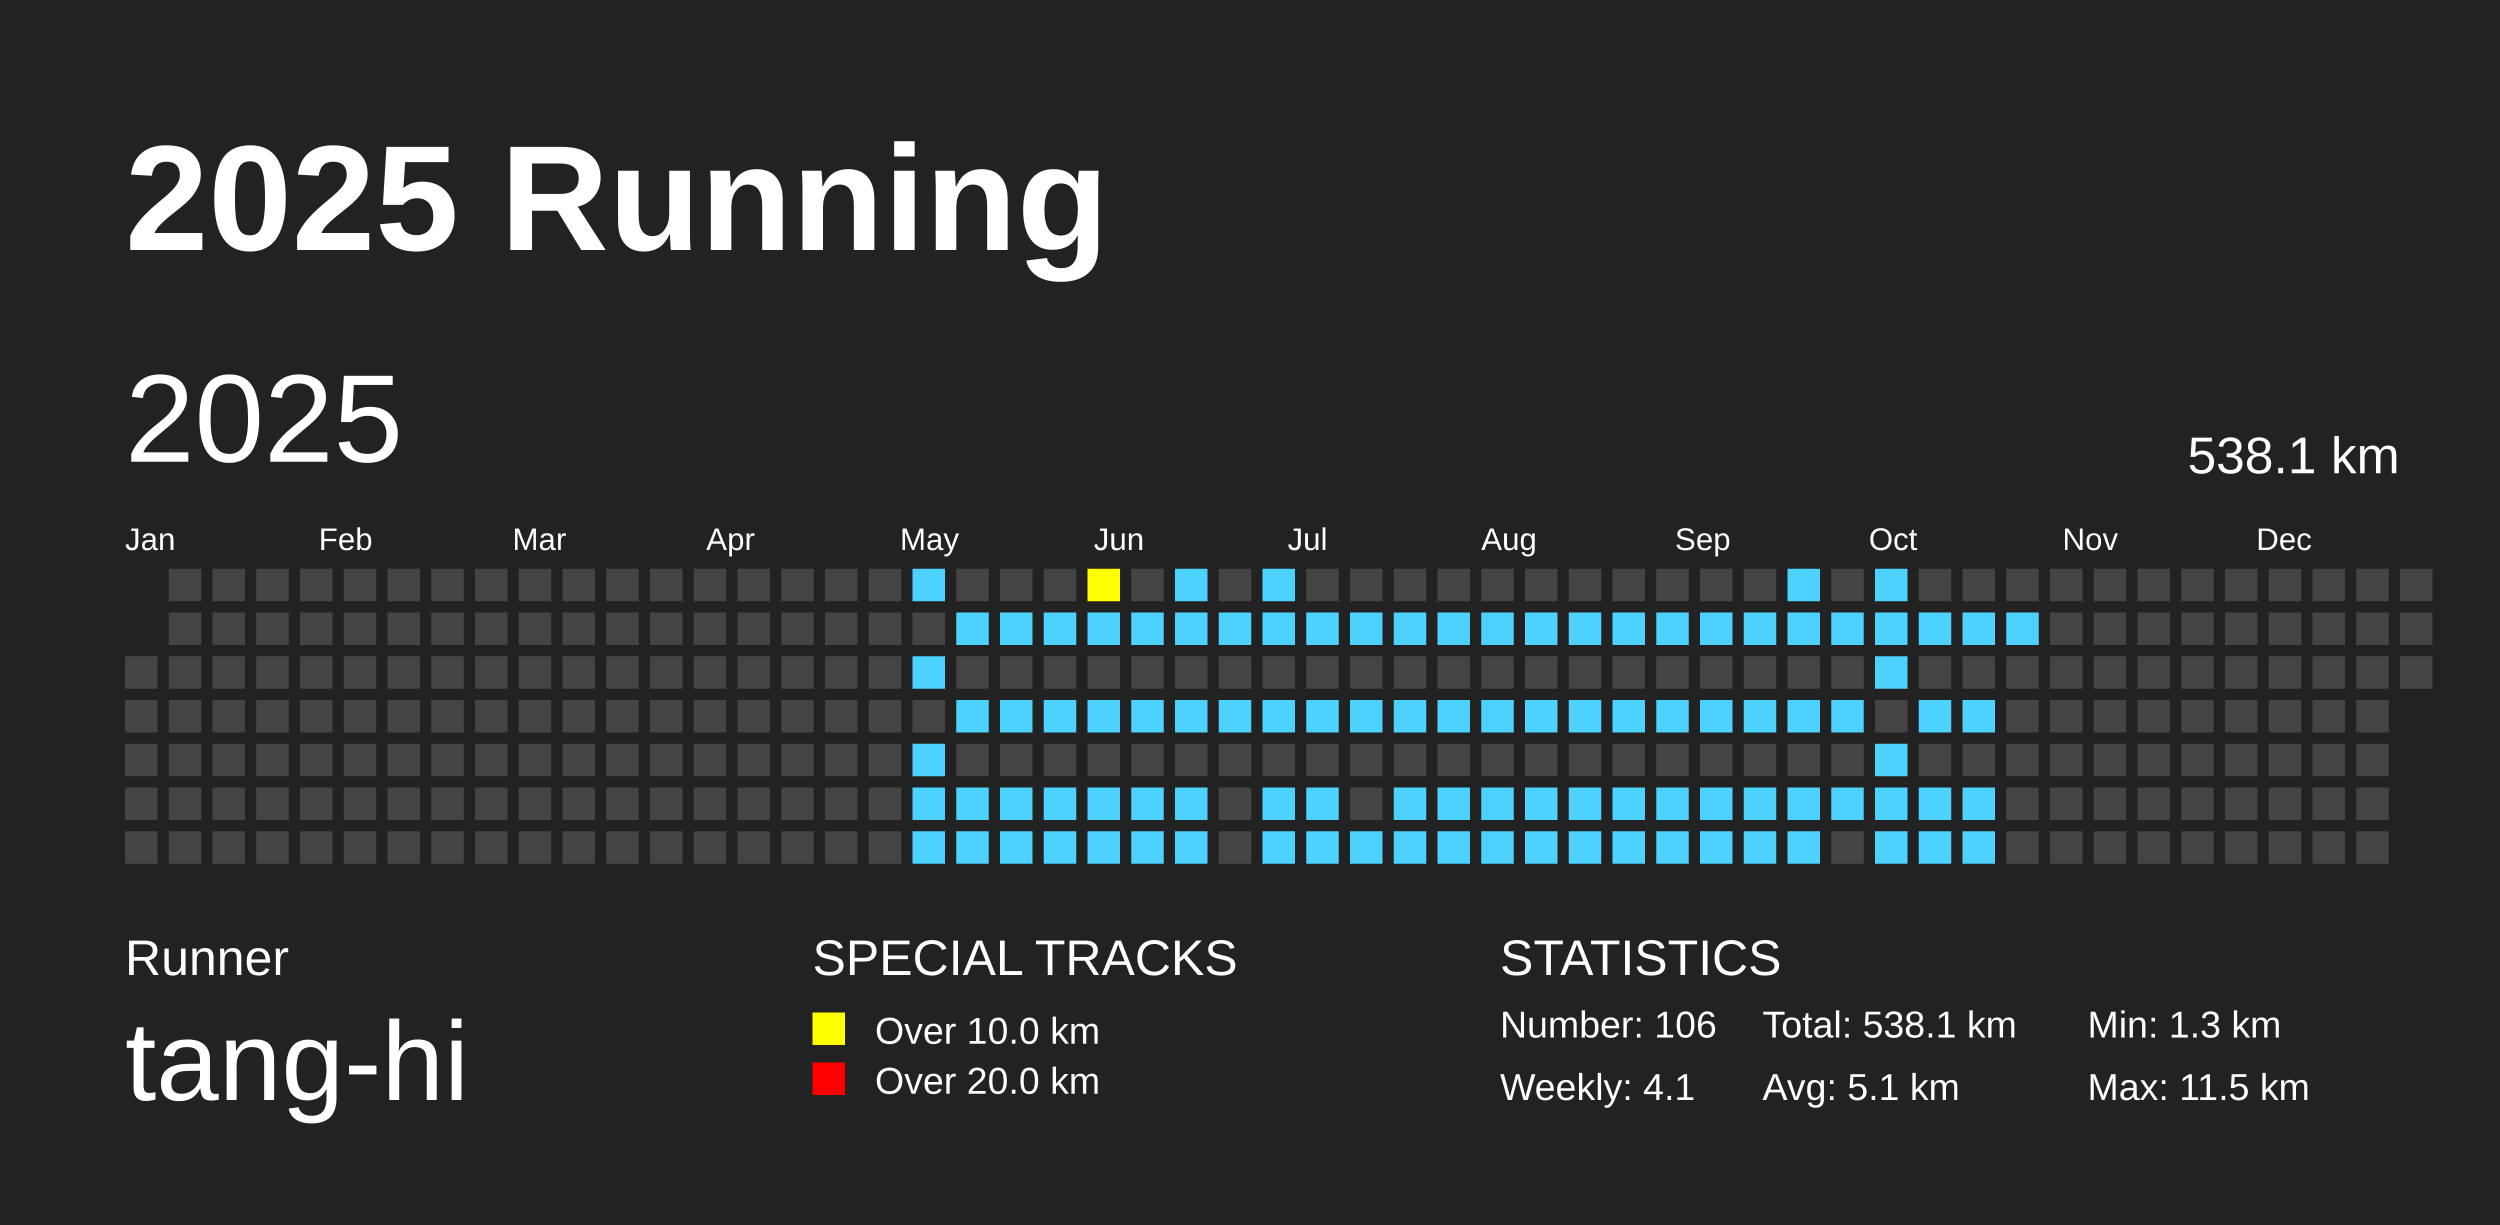
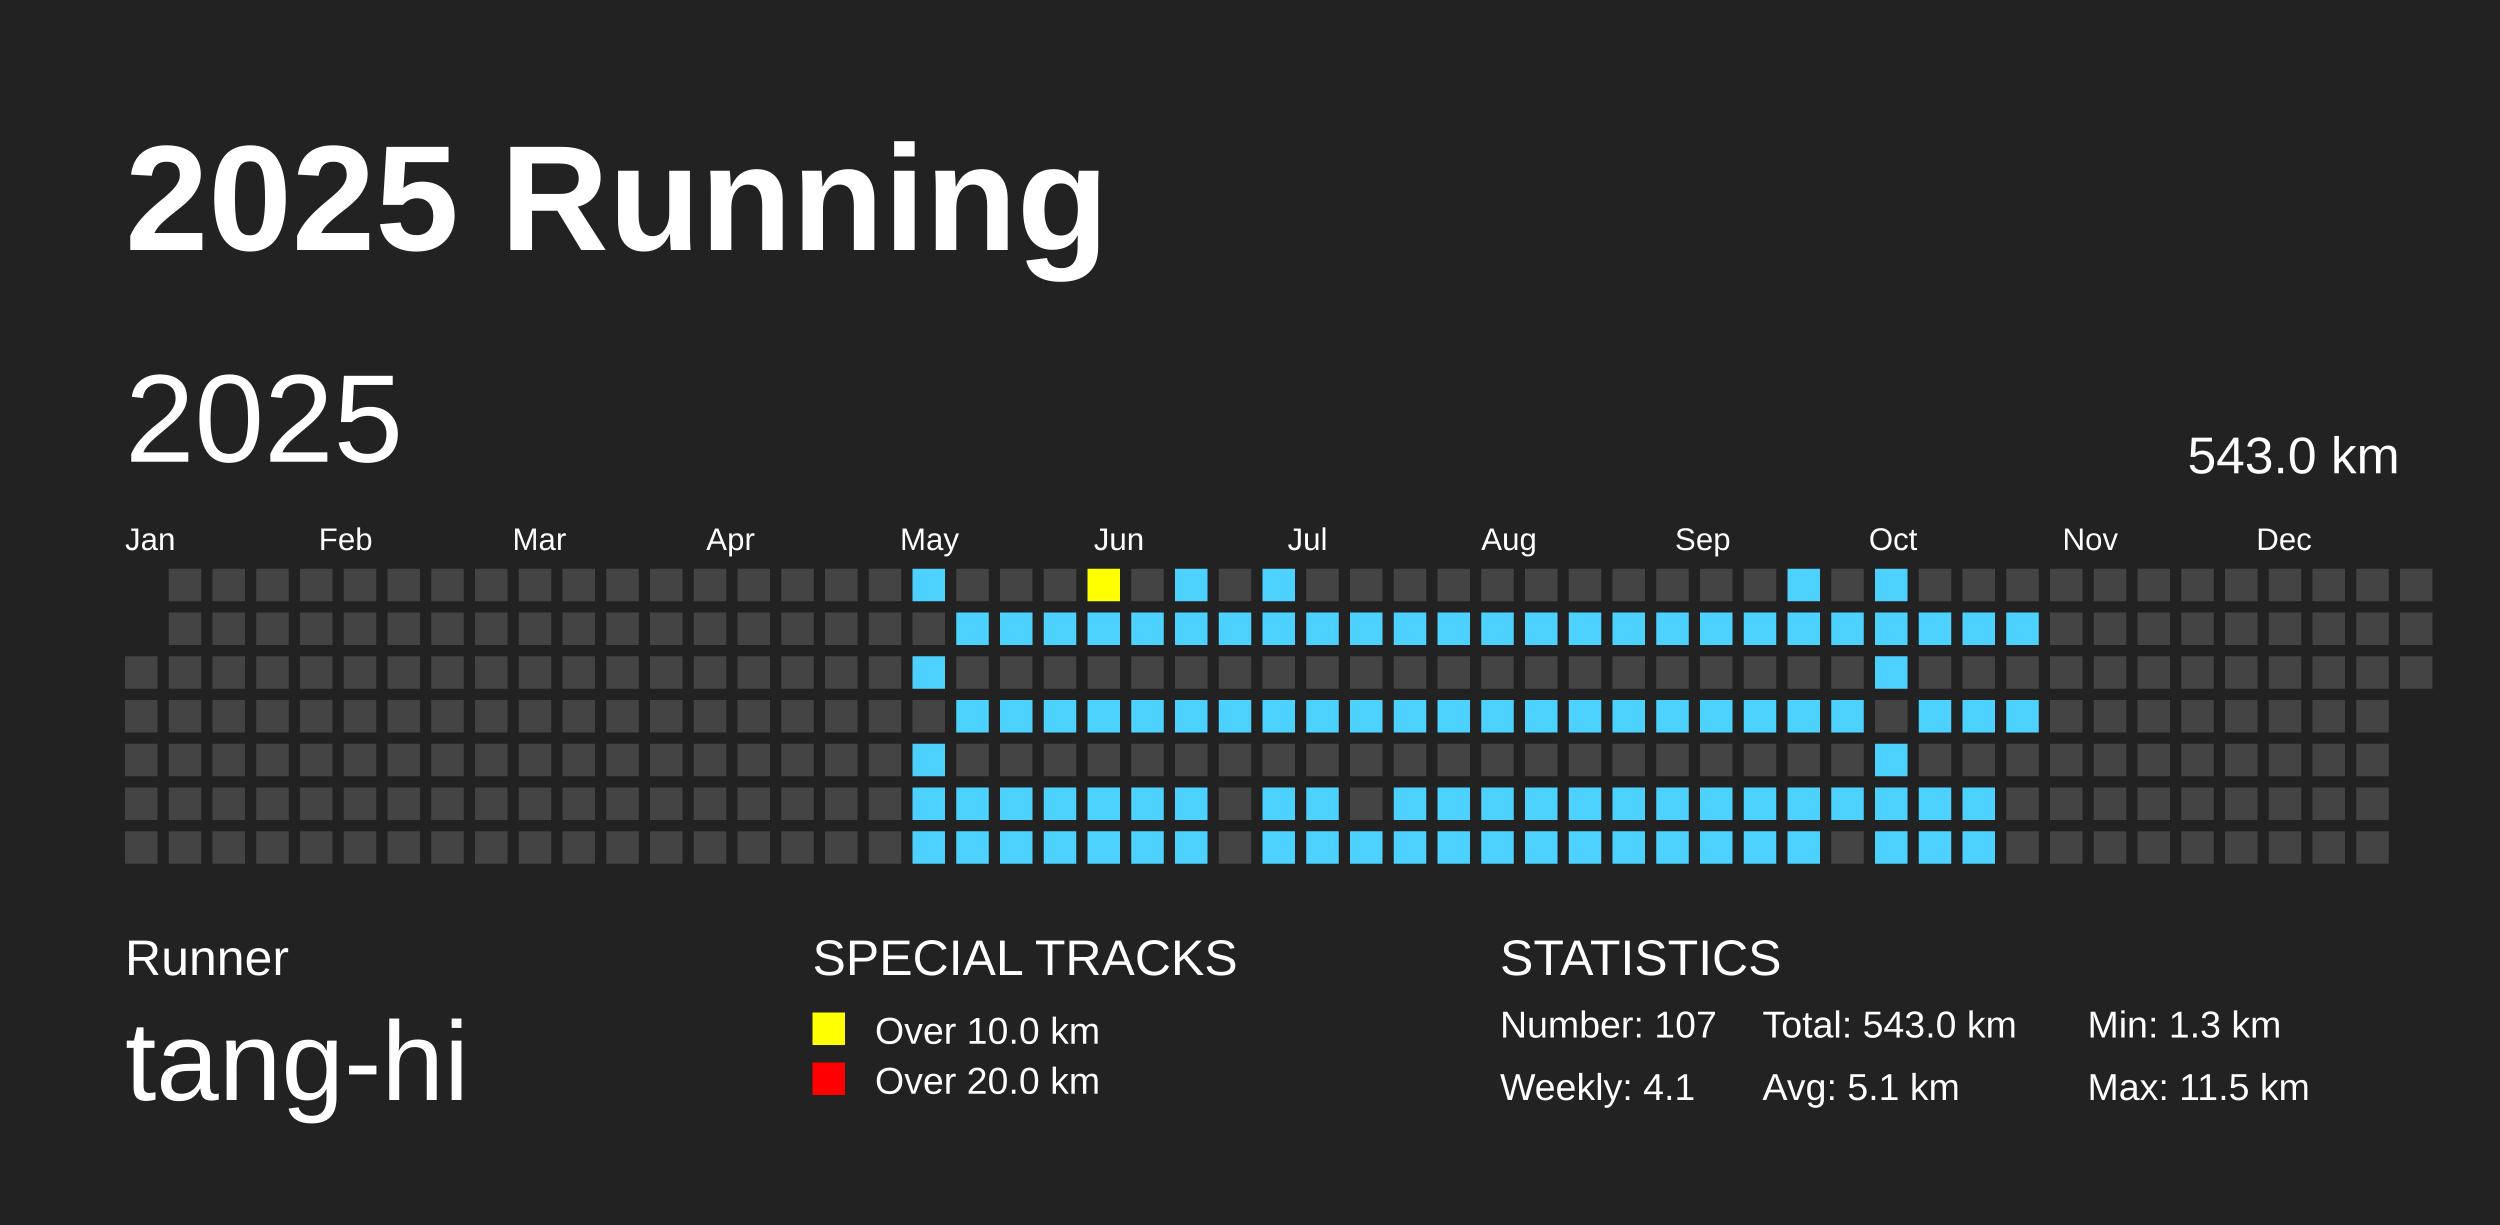
<svg xmlns="http://www.w3.org/2000/svg" baseProfile="full" height="98mm" version="1.1" viewBox="0,0,200,98" width="200mm">
  <defs />
  <rect fill="#222222" height="98" width="200" x="0" y="0" />
  <text fill="#FFFFFF" style="font-size:12px; font-family:Arial; font-weight:bold;" x="10" y="20">2025 Running</text>
  <text fill="#FFFFFF" style="font-size:4px; font-family:Arial" x="10" y="78">Runner</text>
  <text fill="#FFFFFF" style="font-size:9px; font-family:Arial" x="10" y="88">tang-hi</text>
  <text fill="#FFFFFF" style="font-size:4px; font-family:Arial" x="65" y="78">SPECIAL TRACKS</text>
  <rect fill="yellow" height="2.6" width="2.6" x="65" y="81" />
  <text fill="#FFFFFF" style="font-size:3px; font-family:Arial" x="70" y="83.5">Over 10.0 km</text>
  <rect fill="red" height="2.6" width="2.6" x="65" y="85" />
  <text fill="#FFFFFF" style="font-size:3px; font-family:Arial" x="70" y="87.5">Over 20.0 km</text>
  <text fill="#FFFFFF" style="font-size:4px; font-family:Arial" x="120" y="78">STATISTICS</text>
-   <text fill="#FFFFFF" style="font-size:3px; font-family:Arial" x="120" y="83">Number: 106</text>
+   <text fill="#FFFFFF" style="font-size:3px; font-family:Arial" x="120" y="83">Number: 107</text>
  <text fill="#FFFFFF" style="font-size:3px; font-family:Arial" x="120" y="88">Weekly: 4.1</text>
-   <text fill="#FFFFFF" style="font-size:3px; font-family:Arial" x="141" y="83">Total: 538.1 km</text>
+   <text fill="#FFFFFF" style="font-size:3px; font-family:Arial" x="141" y="83">Total: 543.0 km</text>
  <text fill="#FFFFFF" style="font-size:3px; font-family:Arial" x="141" y="88">Avg: 5.1 km</text>
  <text fill="#FFFFFF" style="font-size:3px; font-family:Arial" x="167" y="83">Min: 1.3 km</text>
  <text fill="#FFFFFF" style="font-size:3px; font-family:Arial" x="167" y="88">Max: 11.5 km</text>
  <text dominant-baseline="hanging" fill="#FFFFFF" style="font-size:10.0px; font-family:Arial;" x="10" y="30">2025</text>
-   <text dominant-baseline="hanging" fill="#FFFFFF" style="font-size:4.125px; font-family:Arial;" x="175" y="35">538.1 km</text>
+   <text dominant-baseline="hanging" fill="#FFFFFF" style="font-size:4.125px; font-family:Arial;" x="175" y="35">543.0 km</text>
  <text fill="#FFFFFF" style="font-size:2.5px; font-family:Arial" x="10.0" y="44">Jan</text>
  <text fill="#FFFFFF" style="font-size:2.5px; font-family:Arial" x="25.5" y="44">Feb</text>
  <text fill="#FFFFFF" style="font-size:2.5px; font-family:Arial" x="41.0" y="44">Mar</text>
  <text fill="#FFFFFF" style="font-size:2.5px; font-family:Arial" x="56.5" y="44">Apr</text>
  <text fill="#FFFFFF" style="font-size:2.5px; font-family:Arial" x="72.0" y="44">May</text>
  <text fill="#FFFFFF" style="font-size:2.5px; font-family:Arial" x="87.5" y="44">Jun</text>
  <text fill="#FFFFFF" style="font-size:2.5px; font-family:Arial" x="103.0" y="44">Jul</text>
  <text fill="#FFFFFF" style="font-size:2.5px; font-family:Arial" x="118.5" y="44">Aug</text>
  <text fill="#FFFFFF" style="font-size:2.5px; font-family:Arial" x="134.0" y="44">Sep</text>
  <text fill="#FFFFFF" style="font-size:2.5px; font-family:Arial" x="149.5" y="44">Oct</text>
  <text fill="#FFFFFF" style="font-size:2.5px; font-family:Arial" x="165.0" y="44">Nov</text>
  <text fill="#FFFFFF" style="font-size:2.5px; font-family:Arial" x="180.5" y="44">Dec</text>
  <rect fill="#444444" height="2.6" width="2.6" x="10.0" y="52.5" />
  <rect fill="#444444" height="2.6" width="2.6" x="10.0" y="56.0" />
  <rect fill="#444444" height="2.6" width="2.6" x="10.0" y="59.5" />
  <rect fill="#444444" height="2.6" width="2.6" x="10.0" y="63.0" />
  <rect fill="#444444" height="2.6" width="2.6" x="10.0" y="66.5" />
  <rect fill="#444444" height="2.6" width="2.6" x="13.5" y="45.5" />
  <rect fill="#444444" height="2.6" width="2.6" x="13.5" y="49.0" />
  <rect fill="#444444" height="2.6" width="2.6" x="13.5" y="52.5" />
  <rect fill="#444444" height="2.6" width="2.6" x="13.5" y="56.0" />
  <rect fill="#444444" height="2.6" width="2.6" x="13.5" y="59.5" />
  <rect fill="#444444" height="2.6" width="2.6" x="13.5" y="63.0" />
  <rect fill="#444444" height="2.6" width="2.6" x="13.5" y="66.5" />
  <rect fill="#444444" height="2.6" width="2.6" x="17.0" y="45.5" />
  <rect fill="#444444" height="2.6" width="2.6" x="17.0" y="49.0" />
  <rect fill="#444444" height="2.6" width="2.6" x="17.0" y="52.5" />
  <rect fill="#444444" height="2.6" width="2.6" x="17.0" y="56.0" />
  <rect fill="#444444" height="2.6" width="2.6" x="17.0" y="59.5" />
  <rect fill="#444444" height="2.6" width="2.6" x="17.0" y="63.0" />
  <rect fill="#444444" height="2.6" width="2.6" x="17.0" y="66.5" />
  <rect fill="#444444" height="2.6" width="2.6" x="20.5" y="45.5" />
  <rect fill="#444444" height="2.6" width="2.6" x="20.5" y="49.0" />
  <rect fill="#444444" height="2.6" width="2.6" x="20.5" y="52.5" />
  <rect fill="#444444" height="2.6" width="2.6" x="20.5" y="56.0" />
  <rect fill="#444444" height="2.6" width="2.6" x="20.5" y="59.5" />
  <rect fill="#444444" height="2.6" width="2.6" x="20.5" y="63.0" />
  <rect fill="#444444" height="2.6" width="2.6" x="20.5" y="66.5" />
  <rect fill="#444444" height="2.6" width="2.6" x="24.0" y="45.5" />
  <rect fill="#444444" height="2.6" width="2.6" x="24.0" y="49.0" />
  <rect fill="#444444" height="2.6" width="2.6" x="24.0" y="52.5" />
  <rect fill="#444444" height="2.6" width="2.6" x="24.0" y="56.0" />
  <rect fill="#444444" height="2.6" width="2.6" x="24.0" y="59.5" />
  <rect fill="#444444" height="2.6" width="2.6" x="24.0" y="63.0" />
  <rect fill="#444444" height="2.6" width="2.6" x="24.0" y="66.5" />
  <rect fill="#444444" height="2.6" width="2.6" x="27.5" y="45.5" />
  <rect fill="#444444" height="2.6" width="2.6" x="27.5" y="49.0" />
  <rect fill="#444444" height="2.6" width="2.6" x="27.5" y="52.5" />
  <rect fill="#444444" height="2.6" width="2.6" x="27.5" y="56.0" />
  <rect fill="#444444" height="2.6" width="2.6" x="27.5" y="59.5" />
  <rect fill="#444444" height="2.6" width="2.6" x="27.5" y="63.0" />
  <rect fill="#444444" height="2.6" width="2.6" x="27.5" y="66.5" />
  <rect fill="#444444" height="2.6" width="2.6" x="31.0" y="45.5" />
  <rect fill="#444444" height="2.6" width="2.6" x="31.0" y="49.0" />
  <rect fill="#444444" height="2.6" width="2.6" x="31.0" y="52.5" />
  <rect fill="#444444" height="2.6" width="2.6" x="31.0" y="56.0" />
  <rect fill="#444444" height="2.6" width="2.6" x="31.0" y="59.5" />
  <rect fill="#444444" height="2.6" width="2.6" x="31.0" y="63.0" />
  <rect fill="#444444" height="2.6" width="2.6" x="31.0" y="66.5" />
  <rect fill="#444444" height="2.6" width="2.6" x="34.5" y="45.5" />
  <rect fill="#444444" height="2.6" width="2.6" x="34.5" y="49.0" />
  <rect fill="#444444" height="2.6" width="2.6" x="34.5" y="52.5" />
  <rect fill="#444444" height="2.6" width="2.6" x="34.5" y="56.0" />
  <rect fill="#444444" height="2.6" width="2.6" x="34.5" y="59.5" />
  <rect fill="#444444" height="2.6" width="2.6" x="34.5" y="63.0" />
  <rect fill="#444444" height="2.6" width="2.6" x="34.5" y="66.5" />
  <rect fill="#444444" height="2.6" width="2.6" x="38.0" y="45.5" />
  <rect fill="#444444" height="2.6" width="2.6" x="38.0" y="49.0" />
  <rect fill="#444444" height="2.6" width="2.6" x="38.0" y="52.5" />
  <rect fill="#444444" height="2.6" width="2.6" x="38.0" y="56.0" />
  <rect fill="#444444" height="2.6" width="2.6" x="38.0" y="59.5" />
  <rect fill="#444444" height="2.6" width="2.6" x="38.0" y="63.0" />
  <rect fill="#444444" height="2.6" width="2.6" x="38.0" y="66.5" />
  <rect fill="#444444" height="2.6" width="2.6" x="41.5" y="45.5" />
  <rect fill="#444444" height="2.6" width="2.6" x="41.5" y="49.0" />
  <rect fill="#444444" height="2.6" width="2.6" x="41.5" y="52.5" />
  <rect fill="#444444" height="2.6" width="2.6" x="41.5" y="56.0" />
  <rect fill="#444444" height="2.6" width="2.6" x="41.5" y="59.5" />
  <rect fill="#444444" height="2.6" width="2.6" x="41.5" y="63.0" />
  <rect fill="#444444" height="2.6" width="2.6" x="41.5" y="66.5" />
  <rect fill="#444444" height="2.6" width="2.6" x="45.0" y="45.5" />
  <rect fill="#444444" height="2.6" width="2.6" x="45.0" y="49.0" />
  <rect fill="#444444" height="2.6" width="2.6" x="45.0" y="52.5" />
  <rect fill="#444444" height="2.6" width="2.6" x="45.0" y="56.0" />
  <rect fill="#444444" height="2.6" width="2.6" x="45.0" y="59.5" />
  <rect fill="#444444" height="2.6" width="2.6" x="45.0" y="63.0" />
  <rect fill="#444444" height="2.6" width="2.6" x="45.0" y="66.5" />
  <rect fill="#444444" height="2.6" width="2.6" x="48.5" y="45.5" />
  <rect fill="#444444" height="2.6" width="2.6" x="48.5" y="49.0" />
  <rect fill="#444444" height="2.6" width="2.6" x="48.5" y="52.5" />
  <rect fill="#444444" height="2.6" width="2.6" x="48.5" y="56.0" />
  <rect fill="#444444" height="2.6" width="2.6" x="48.5" y="59.5" />
  <rect fill="#444444" height="2.6" width="2.6" x="48.5" y="63.0" />
  <rect fill="#444444" height="2.6" width="2.6" x="48.5" y="66.5" />
  <rect fill="#444444" height="2.6" width="2.6" x="52.0" y="45.5" />
  <rect fill="#444444" height="2.6" width="2.6" x="52.0" y="49.0" />
  <rect fill="#444444" height="2.6" width="2.6" x="52.0" y="52.5" />
  <rect fill="#444444" height="2.6" width="2.6" x="52.0" y="56.0" />
  <rect fill="#444444" height="2.6" width="2.6" x="52.0" y="59.5" />
  <rect fill="#444444" height="2.6" width="2.6" x="52.0" y="63.0" />
  <rect fill="#444444" height="2.6" width="2.6" x="52.0" y="66.5" />
  <rect fill="#444444" height="2.6" width="2.6" x="55.5" y="45.5" />
  <rect fill="#444444" height="2.6" width="2.6" x="55.5" y="49.0" />
  <rect fill="#444444" height="2.6" width="2.6" x="55.5" y="52.5" />
  <rect fill="#444444" height="2.6" width="2.6" x="55.5" y="56.0" />
  <rect fill="#444444" height="2.6" width="2.6" x="55.5" y="59.5" />
  <rect fill="#444444" height="2.6" width="2.6" x="55.5" y="63.0" />
  <rect fill="#444444" height="2.6" width="2.6" x="55.5" y="66.5" />
  <rect fill="#444444" height="2.6" width="2.6" x="59.0" y="45.5" />
  <rect fill="#444444" height="2.6" width="2.6" x="59.0" y="49.0" />
  <rect fill="#444444" height="2.6" width="2.6" x="59.0" y="52.5" />
  <rect fill="#444444" height="2.6" width="2.6" x="59.0" y="56.0" />
  <rect fill="#444444" height="2.6" width="2.6" x="59.0" y="59.5" />
  <rect fill="#444444" height="2.6" width="2.6" x="59.0" y="63.0" />
  <rect fill="#444444" height="2.6" width="2.6" x="59.0" y="66.5" />
  <rect fill="#444444" height="2.6" width="2.6" x="62.5" y="45.5" />
  <rect fill="#444444" height="2.6" width="2.6" x="62.5" y="49.0" />
  <rect fill="#444444" height="2.6" width="2.6" x="62.5" y="52.5" />
  <rect fill="#444444" height="2.6" width="2.6" x="62.5" y="56.0" />
  <rect fill="#444444" height="2.6" width="2.6" x="62.5" y="59.5" />
  <rect fill="#444444" height="2.6" width="2.6" x="62.5" y="63.0" />
  <rect fill="#444444" height="2.6" width="2.6" x="62.5" y="66.5" />
  <rect fill="#444444" height="2.6" width="2.6" x="66.0" y="45.5" />
  <rect fill="#444444" height="2.6" width="2.6" x="66.0" y="49.0" />
  <rect fill="#444444" height="2.6" width="2.6" x="66.0" y="52.5" />
  <rect fill="#444444" height="2.6" width="2.6" x="66.0" y="56.0" />
  <rect fill="#444444" height="2.6" width="2.6" x="66.0" y="59.5" />
  <rect fill="#444444" height="2.6" width="2.6" x="66.0" y="63.0" />
  <rect fill="#444444" height="2.6" width="2.6" x="66.0" y="66.5" />
  <rect fill="#444444" height="2.6" width="2.6" x="69.5" y="45.5" />
  <rect fill="#444444" height="2.6" width="2.6" x="69.5" y="49.0" />
  <rect fill="#444444" height="2.6" width="2.6" x="69.5" y="52.5" />
  <rect fill="#444444" height="2.6" width="2.6" x="69.5" y="56.0" />
  <rect fill="#444444" height="2.6" width="2.6" x="69.5" y="59.5" />
  <rect fill="#444444" height="2.6" width="2.6" x="69.5" y="63.0" />
  <rect fill="#444444" height="2.6" width="2.6" x="69.5" y="66.5" />
  <rect fill="#4DD2FF" height="2.6" width="2.6" x="73.0" y="45.5" />
  <rect fill="#444444" height="2.6" width="2.6" x="73.0" y="49.0" />
  <rect fill="#4DD2FF" height="2.6" width="2.6" x="73.0" y="52.5" />
  <rect fill="#444444" height="2.6" width="2.6" x="73.0" y="56.0" />
  <rect fill="#4DD2FF" height="2.6" width="2.6" x="73.0" y="59.5" />
  <rect fill="#4DD2FF" height="2.6" width="2.6" x="73.0" y="63.0" />
  <rect fill="#4DD2FF" height="2.6" width="2.6" x="73.0" y="66.5" />
  <rect fill="#444444" height="2.6" width="2.6" x="76.5" y="45.5" />
  <rect fill="#4DD2FF" height="2.6" width="2.6" x="76.5" y="49.0" />
  <rect fill="#444444" height="2.6" width="2.6" x="76.5" y="52.5" />
  <rect fill="#4DD2FF" height="2.6" width="2.6" x="76.5" y="56.0" />
  <rect fill="#444444" height="2.6" width="2.6" x="76.5" y="59.5" />
  <rect fill="#4DD2FF" height="2.6" width="2.6" x="76.5" y="63.0" />
  <rect fill="#4DD2FF" height="2.6" width="2.6" x="76.5" y="66.5" />
  <rect fill="#444444" height="2.6" width="2.6" x="80.0" y="45.5" />
  <rect fill="#4DD2FF" height="2.6" width="2.6" x="80.0" y="49.0" />
  <rect fill="#444444" height="2.6" width="2.6" x="80.0" y="52.5" />
  <rect fill="#4DD2FF" height="2.6" width="2.6" x="80.0" y="56.0" />
  <rect fill="#444444" height="2.6" width="2.6" x="80.0" y="59.5" />
  <rect fill="#4DD2FF" height="2.6" width="2.6" x="80.0" y="63.0" />
  <rect fill="#4DD2FF" height="2.6" width="2.6" x="80.0" y="66.5" />
  <rect fill="#444444" height="2.6" width="2.6" x="83.5" y="45.5" />
  <rect fill="#4DD2FF" height="2.6" width="2.6" x="83.5" y="49.0" />
  <rect fill="#444444" height="2.6" width="2.6" x="83.5" y="52.5" />
  <rect fill="#4DD2FF" height="2.6" width="2.6" x="83.5" y="56.0" />
  <rect fill="#444444" height="2.6" width="2.6" x="83.5" y="59.5" />
  <rect fill="#4DD2FF" height="2.6" width="2.6" x="83.5" y="63.0" />
  <rect fill="#4DD2FF" height="2.6" width="2.6" x="83.5" y="66.5" />
  <rect fill="yellow" height="2.6" width="2.6" x="87.0" y="45.5" />
  <rect fill="#4DD2FF" height="2.6" width="2.6" x="87.0" y="49.0" />
  <rect fill="#444444" height="2.6" width="2.6" x="87.0" y="52.5" />
  <rect fill="#4DD2FF" height="2.6" width="2.6" x="87.0" y="56.0" />
  <rect fill="#444444" height="2.6" width="2.6" x="87.0" y="59.5" />
  <rect fill="#4DD2FF" height="2.6" width="2.6" x="87.0" y="63.0" />
  <rect fill="#4DD2FF" height="2.6" width="2.6" x="87.0" y="66.5" />
  <rect fill="#444444" height="2.6" width="2.6" x="90.5" y="45.5" />
  <rect fill="#4DD2FF" height="2.6" width="2.6" x="90.5" y="49.0" />
  <rect fill="#444444" height="2.6" width="2.6" x="90.5" y="52.5" />
  <rect fill="#4DD2FF" height="2.6" width="2.6" x="90.5" y="56.0" />
  <rect fill="#444444" height="2.6" width="2.6" x="90.5" y="59.5" />
  <rect fill="#4DD2FF" height="2.6" width="2.6" x="90.5" y="63.0" />
  <rect fill="#4DD2FF" height="2.6" width="2.6" x="90.5" y="66.5" />
  <rect fill="#4DD2FF" height="2.6" width="2.6" x="94.0" y="45.5" />
  <rect fill="#4DD2FF" height="2.6" width="2.6" x="94.0" y="49.0" />
  <rect fill="#444444" height="2.6" width="2.6" x="94.0" y="52.5" />
  <rect fill="#4DD2FF" height="2.6" width="2.6" x="94.0" y="56.0" />
  <rect fill="#444444" height="2.6" width="2.6" x="94.0" y="59.5" />
  <rect fill="#4DD2FF" height="2.6" width="2.6" x="94.0" y="63.0" />
  <rect fill="#4DD2FF" height="2.6" width="2.6" x="94.0" y="66.5" />
  <rect fill="#444444" height="2.6" width="2.6" x="97.5" y="45.5" />
  <rect fill="#4DD2FF" height="2.6" width="2.6" x="97.5" y="49.0" />
  <rect fill="#444444" height="2.6" width="2.6" x="97.5" y="52.5" />
  <rect fill="#4DD2FF" height="2.6" width="2.6" x="97.5" y="56.0" />
  <rect fill="#444444" height="2.6" width="2.6" x="97.5" y="59.5" />
  <rect fill="#444444" height="2.6" width="2.6" x="97.5" y="63.0" />
  <rect fill="#444444" height="2.6" width="2.6" x="97.5" y="66.5" />
  <rect fill="#4DD2FF" height="2.6" width="2.6" x="101.0" y="45.5" />
  <rect fill="#4DD2FF" height="2.6" width="2.6" x="101.0" y="49.0" />
  <rect fill="#444444" height="2.6" width="2.6" x="101.0" y="52.5" />
  <rect fill="#4DD2FF" height="2.6" width="2.6" x="101.0" y="56.0" />
  <rect fill="#444444" height="2.6" width="2.6" x="101.0" y="59.5" />
  <rect fill="#4DD2FF" height="2.6" width="2.6" x="101.0" y="63.0" />
  <rect fill="#4DD2FF" height="2.6" width="2.6" x="101.0" y="66.5" />
  <rect fill="#444444" height="2.6" width="2.6" x="104.5" y="45.5" />
  <rect fill="#4DD2FF" height="2.6" width="2.6" x="104.5" y="49.0" />
  <rect fill="#444444" height="2.6" width="2.6" x="104.5" y="52.5" />
  <rect fill="#4DD2FF" height="2.6" width="2.6" x="104.5" y="56.0" />
  <rect fill="#444444" height="2.6" width="2.6" x="104.5" y="59.5" />
  <rect fill="#4DD2FF" height="2.6" width="2.6" x="104.5" y="63.0" />
  <rect fill="#4DD2FF" height="2.6" width="2.6" x="104.5" y="66.5" />
  <rect fill="#444444" height="2.6" width="2.6" x="108.0" y="45.5" />
  <rect fill="#4DD2FF" height="2.6" width="2.6" x="108.0" y="49.0" />
  <rect fill="#444444" height="2.6" width="2.6" x="108.0" y="52.5" />
  <rect fill="#4DD2FF" height="2.6" width="2.6" x="108.0" y="56.0" />
  <rect fill="#444444" height="2.6" width="2.6" x="108.0" y="59.5" />
  <rect fill="#444444" height="2.6" width="2.6" x="108.0" y="63.0" />
  <rect fill="#4DD2FF" height="2.6" width="2.6" x="108.0" y="66.5" />
  <rect fill="#444444" height="2.6" width="2.6" x="111.5" y="45.5" />
  <rect fill="#4DD2FF" height="2.6" width="2.6" x="111.5" y="49.0" />
  <rect fill="#444444" height="2.6" width="2.6" x="111.5" y="52.5" />
  <rect fill="#4DD2FF" height="2.6" width="2.6" x="111.5" y="56.0" />
  <rect fill="#444444" height="2.6" width="2.6" x="111.5" y="59.5" />
  <rect fill="#4DD2FF" height="2.6" width="2.6" x="111.5" y="63.0" />
  <rect fill="#4DD2FF" height="2.6" width="2.6" x="111.5" y="66.5" />
  <rect fill="#444444" height="2.6" width="2.6" x="115.0" y="45.5" />
  <rect fill="#4DD2FF" height="2.6" width="2.6" x="115.0" y="49.0" />
  <rect fill="#444444" height="2.6" width="2.6" x="115.0" y="52.5" />
  <rect fill="#4DD2FF" height="2.6" width="2.6" x="115.0" y="56.0" />
  <rect fill="#444444" height="2.6" width="2.6" x="115.0" y="59.5" />
  <rect fill="#4DD2FF" height="2.6" width="2.6" x="115.0" y="63.0" />
  <rect fill="#4DD2FF" height="2.6" width="2.6" x="115.0" y="66.5" />
  <rect fill="#444444" height="2.6" width="2.6" x="118.5" y="45.5" />
  <rect fill="#4DD2FF" height="2.6" width="2.6" x="118.5" y="49.0" />
  <rect fill="#444444" height="2.6" width="2.6" x="118.5" y="52.5" />
  <rect fill="#4DD2FF" height="2.6" width="2.6" x="118.5" y="56.0" />
  <rect fill="#444444" height="2.6" width="2.6" x="118.5" y="59.5" />
  <rect fill="#4DD2FF" height="2.6" width="2.6" x="118.5" y="63.0" />
  <rect fill="#4DD2FF" height="2.6" width="2.6" x="118.5" y="66.5" />
  <rect fill="#444444" height="2.6" width="2.6" x="122.0" y="45.5" />
  <rect fill="#4DD2FF" height="2.6" width="2.6" x="122.0" y="49.0" />
  <rect fill="#444444" height="2.6" width="2.6" x="122.0" y="52.5" />
  <rect fill="#4DD2FF" height="2.6" width="2.6" x="122.0" y="56.0" />
  <rect fill="#444444" height="2.6" width="2.6" x="122.0" y="59.5" />
  <rect fill="#4DD2FF" height="2.6" width="2.6" x="122.0" y="63.0" />
  <rect fill="#4DD2FF" height="2.6" width="2.6" x="122.0" y="66.5" />
  <rect fill="#444444" height="2.6" width="2.6" x="125.5" y="45.5" />
  <rect fill="#4DD2FF" height="2.6" width="2.6" x="125.5" y="49.0" />
  <rect fill="#444444" height="2.6" width="2.6" x="125.5" y="52.5" />
  <rect fill="#4DD2FF" height="2.6" width="2.6" x="125.5" y="56.0" />
  <rect fill="#444444" height="2.6" width="2.6" x="125.5" y="59.5" />
  <rect fill="#4DD2FF" height="2.6" width="2.6" x="125.5" y="63.0" />
  <rect fill="#4DD2FF" height="2.6" width="2.6" x="125.5" y="66.5" />
  <rect fill="#444444" height="2.6" width="2.6" x="129.0" y="45.5" />
  <rect fill="#4DD2FF" height="2.6" width="2.6" x="129.0" y="49.0" />
  <rect fill="#444444" height="2.6" width="2.6" x="129.0" y="52.5" />
  <rect fill="#4DD2FF" height="2.6" width="2.6" x="129.0" y="56.0" />
  <rect fill="#444444" height="2.6" width="2.6" x="129.0" y="59.5" />
  <rect fill="#4DD2FF" height="2.6" width="2.6" x="129.0" y="63.0" />
  <rect fill="#4DD2FF" height="2.6" width="2.6" x="129.0" y="66.5" />
  <rect fill="#444444" height="2.6" width="2.6" x="132.5" y="45.5" />
  <rect fill="#4DD2FF" height="2.6" width="2.6" x="132.5" y="49.0" />
  <rect fill="#444444" height="2.6" width="2.6" x="132.5" y="52.5" />
  <rect fill="#4DD2FF" height="2.6" width="2.6" x="132.5" y="56.0" />
  <rect fill="#444444" height="2.6" width="2.6" x="132.5" y="59.5" />
  <rect fill="#4DD2FF" height="2.6" width="2.6" x="132.5" y="63.0" />
  <rect fill="#4DD2FF" height="2.6" width="2.6" x="132.5" y="66.5" />
  <rect fill="#444444" height="2.6" width="2.6" x="136.0" y="45.5" />
  <rect fill="#4DD2FF" height="2.6" width="2.6" x="136.0" y="49.0" />
  <rect fill="#444444" height="2.6" width="2.6" x="136.0" y="52.5" />
  <rect fill="#4DD2FF" height="2.6" width="2.6" x="136.0" y="56.0" />
  <rect fill="#444444" height="2.6" width="2.6" x="136.0" y="59.5" />
  <rect fill="#4DD2FF" height="2.6" width="2.6" x="136.0" y="63.0" />
  <rect fill="#4DD2FF" height="2.6" width="2.6" x="136.0" y="66.5" />
  <rect fill="#444444" height="2.6" width="2.6" x="139.5" y="45.5" />
  <rect fill="#4DD2FF" height="2.6" width="2.6" x="139.5" y="49.0" />
  <rect fill="#444444" height="2.6" width="2.6" x="139.5" y="52.5" />
  <rect fill="#4DD2FF" height="2.6" width="2.6" x="139.5" y="56.0" />
  <rect fill="#444444" height="2.6" width="2.6" x="139.5" y="59.5" />
  <rect fill="#4DD2FF" height="2.6" width="2.6" x="139.5" y="63.0" />
  <rect fill="#4DD2FF" height="2.6" width="2.6" x="139.5" y="66.5" />
  <rect fill="#4DD2FF" height="2.6" width="2.6" x="143.0" y="45.5" />
  <rect fill="#4DD2FF" height="2.6" width="2.6" x="143.0" y="49.0" />
  <rect fill="#444444" height="2.6" width="2.6" x="143.0" y="52.5" />
  <rect fill="#4DD2FF" height="2.6" width="2.6" x="143.0" y="56.0" />
  <rect fill="#444444" height="2.6" width="2.6" x="143.0" y="59.5" />
  <rect fill="#4DD2FF" height="2.6" width="2.6" x="143.0" y="63.0" />
  <rect fill="#4DD2FF" height="2.6" width="2.6" x="143.0" y="66.5" />
  <rect fill="#444444" height="2.6" width="2.6" x="146.5" y="45.5" />
  <rect fill="#4DD2FF" height="2.6" width="2.6" x="146.5" y="49.0" />
  <rect fill="#444444" height="2.6" width="2.6" x="146.5" y="52.5" />
  <rect fill="#4DD2FF" height="2.6" width="2.6" x="146.5" y="56.0" />
  <rect fill="#444444" height="2.6" width="2.6" x="146.5" y="59.5" />
  <rect fill="#4DD2FF" height="2.6" width="2.6" x="146.5" y="63.0" />
  <rect fill="#444444" height="2.6" width="2.6" x="146.5" y="66.5" />
  <rect fill="#4DD2FF" height="2.6" width="2.6" x="150.0" y="45.5" />
  <rect fill="#4DD2FF" height="2.6" width="2.6" x="150.0" y="49.0" />
  <rect fill="#4DD2FF" height="2.6" width="2.6" x="150.0" y="52.5" />
  <rect fill="#444444" height="2.6" width="2.6" x="150.0" y="56.0" />
  <rect fill="#4DD2FF" height="2.6" width="2.6" x="150.0" y="59.5" />
  <rect fill="#4DD2FF" height="2.6" width="2.6" x="150.0" y="63.0" />
  <rect fill="#4DD2FF" height="2.6" width="2.6" x="150.0" y="66.5" />
  <rect fill="#444444" height="2.6" width="2.6" x="153.5" y="45.5" />
  <rect fill="#4DD2FF" height="2.6" width="2.6" x="153.5" y="49.0" />
  <rect fill="#444444" height="2.6" width="2.6" x="153.5" y="52.5" />
  <rect fill="#4DD2FF" height="2.6" width="2.6" x="153.5" y="56.0" />
  <rect fill="#444444" height="2.6" width="2.6" x="153.5" y="59.5" />
  <rect fill="#4DD2FF" height="2.6" width="2.6" x="153.5" y="63.0" />
  <rect fill="#4DD2FF" height="2.6" width="2.6" x="153.5" y="66.5" />
  <rect fill="#444444" height="2.6" width="2.6" x="157.0" y="45.5" />
  <rect fill="#4DD2FF" height="2.6" width="2.6" x="157.0" y="49.0" />
  <rect fill="#444444" height="2.6" width="2.6" x="157.0" y="52.5" />
  <rect fill="#4DD2FF" height="2.6" width="2.6" x="157.0" y="56.0" />
  <rect fill="#444444" height="2.6" width="2.6" x="157.0" y="59.5" />
  <rect fill="#4DD2FF" height="2.6" width="2.6" x="157.0" y="63.0" />
  <rect fill="#4DD2FF" height="2.6" width="2.6" x="157.0" y="66.5" />
  <rect fill="#444444" height="2.6" width="2.6" x="160.5" y="45.5" />
  <rect fill="#4DD2FF" height="2.6" width="2.6" x="160.5" y="49.0" />
  <rect fill="#444444" height="2.6" width="2.6" x="160.5" y="52.5" />
-   <rect fill="#444444" height="2.6" width="2.6" x="160.5" y="56.0" />
+   <rect fill="#4DD2FF" height="2.6" width="2.6" x="160.5" y="56.0" />
  <rect fill="#444444" height="2.6" width="2.6" x="160.5" y="59.5" />
  <rect fill="#444444" height="2.6" width="2.6" x="160.5" y="63.0" />
  <rect fill="#444444" height="2.6" width="2.6" x="160.5" y="66.5" />
  <rect fill="#444444" height="2.6" width="2.6" x="164.0" y="45.5" />
  <rect fill="#444444" height="2.6" width="2.6" x="164.0" y="49.0" />
  <rect fill="#444444" height="2.6" width="2.6" x="164.0" y="52.5" />
  <rect fill="#444444" height="2.6" width="2.6" x="164.0" y="56.0" />
  <rect fill="#444444" height="2.6" width="2.6" x="164.0" y="59.5" />
  <rect fill="#444444" height="2.6" width="2.6" x="164.0" y="63.0" />
  <rect fill="#444444" height="2.6" width="2.6" x="164.0" y="66.5" />
  <rect fill="#444444" height="2.6" width="2.6" x="167.5" y="45.5" />
  <rect fill="#444444" height="2.6" width="2.6" x="167.5" y="49.0" />
  <rect fill="#444444" height="2.6" width="2.6" x="167.5" y="52.5" />
  <rect fill="#444444" height="2.6" width="2.6" x="167.5" y="56.0" />
  <rect fill="#444444" height="2.6" width="2.6" x="167.5" y="59.5" />
  <rect fill="#444444" height="2.6" width="2.6" x="167.5" y="63.0" />
  <rect fill="#444444" height="2.6" width="2.6" x="167.5" y="66.5" />
  <rect fill="#444444" height="2.6" width="2.6" x="171.0" y="45.5" />
  <rect fill="#444444" height="2.6" width="2.6" x="171.0" y="49.0" />
  <rect fill="#444444" height="2.6" width="2.6" x="171.0" y="52.5" />
  <rect fill="#444444" height="2.6" width="2.6" x="171.0" y="56.0" />
  <rect fill="#444444" height="2.6" width="2.6" x="171.0" y="59.5" />
  <rect fill="#444444" height="2.6" width="2.6" x="171.0" y="63.0" />
  <rect fill="#444444" height="2.6" width="2.6" x="171.0" y="66.5" />
  <rect fill="#444444" height="2.6" width="2.6" x="174.5" y="45.5" />
  <rect fill="#444444" height="2.6" width="2.6" x="174.5" y="49.0" />
  <rect fill="#444444" height="2.6" width="2.6" x="174.5" y="52.5" />
  <rect fill="#444444" height="2.6" width="2.6" x="174.5" y="56.0" />
  <rect fill="#444444" height="2.6" width="2.6" x="174.5" y="59.5" />
  <rect fill="#444444" height="2.6" width="2.6" x="174.5" y="63.0" />
  <rect fill="#444444" height="2.6" width="2.6" x="174.5" y="66.5" />
  <rect fill="#444444" height="2.6" width="2.6" x="178.0" y="45.5" />
  <rect fill="#444444" height="2.6" width="2.6" x="178.0" y="49.0" />
  <rect fill="#444444" height="2.6" width="2.6" x="178.0" y="52.5" />
  <rect fill="#444444" height="2.6" width="2.6" x="178.0" y="56.0" />
  <rect fill="#444444" height="2.6" width="2.6" x="178.0" y="59.5" />
  <rect fill="#444444" height="2.6" width="2.6" x="178.0" y="63.0" />
  <rect fill="#444444" height="2.6" width="2.6" x="178.0" y="66.5" />
  <rect fill="#444444" height="2.6" width="2.6" x="181.5" y="45.5" />
  <rect fill="#444444" height="2.6" width="2.6" x="181.5" y="49.0" />
  <rect fill="#444444" height="2.6" width="2.6" x="181.5" y="52.5" />
  <rect fill="#444444" height="2.6" width="2.6" x="181.5" y="56.0" />
  <rect fill="#444444" height="2.6" width="2.6" x="181.5" y="59.5" />
  <rect fill="#444444" height="2.6" width="2.6" x="181.5" y="63.0" />
  <rect fill="#444444" height="2.6" width="2.6" x="181.5" y="66.5" />
  <rect fill="#444444" height="2.6" width="2.6" x="185.0" y="45.5" />
  <rect fill="#444444" height="2.6" width="2.6" x="185.0" y="49.0" />
  <rect fill="#444444" height="2.6" width="2.6" x="185.0" y="52.5" />
  <rect fill="#444444" height="2.6" width="2.6" x="185.0" y="56.0" />
  <rect fill="#444444" height="2.6" width="2.6" x="185.0" y="59.5" />
  <rect fill="#444444" height="2.6" width="2.6" x="185.0" y="63.0" />
  <rect fill="#444444" height="2.6" width="2.6" x="185.0" y="66.5" />
  <rect fill="#444444" height="2.6" width="2.6" x="188.5" y="45.5" />
  <rect fill="#444444" height="2.6" width="2.6" x="188.5" y="49.0" />
  <rect fill="#444444" height="2.6" width="2.6" x="188.5" y="52.5" />
  <rect fill="#444444" height="2.6" width="2.6" x="188.5" y="56.0" />
  <rect fill="#444444" height="2.6" width="2.6" x="188.5" y="59.5" />
  <rect fill="#444444" height="2.6" width="2.6" x="188.5" y="63.0" />
  <rect fill="#444444" height="2.6" width="2.6" x="188.5" y="66.5" />
  <rect fill="#444444" height="2.6" width="2.6" x="192.0" y="45.5" />
  <rect fill="#444444" height="2.6" width="2.6" x="192.0" y="49.0" />
  <rect fill="#444444" height="2.6" width="2.6" x="192.0" y="52.5" />
</svg>
